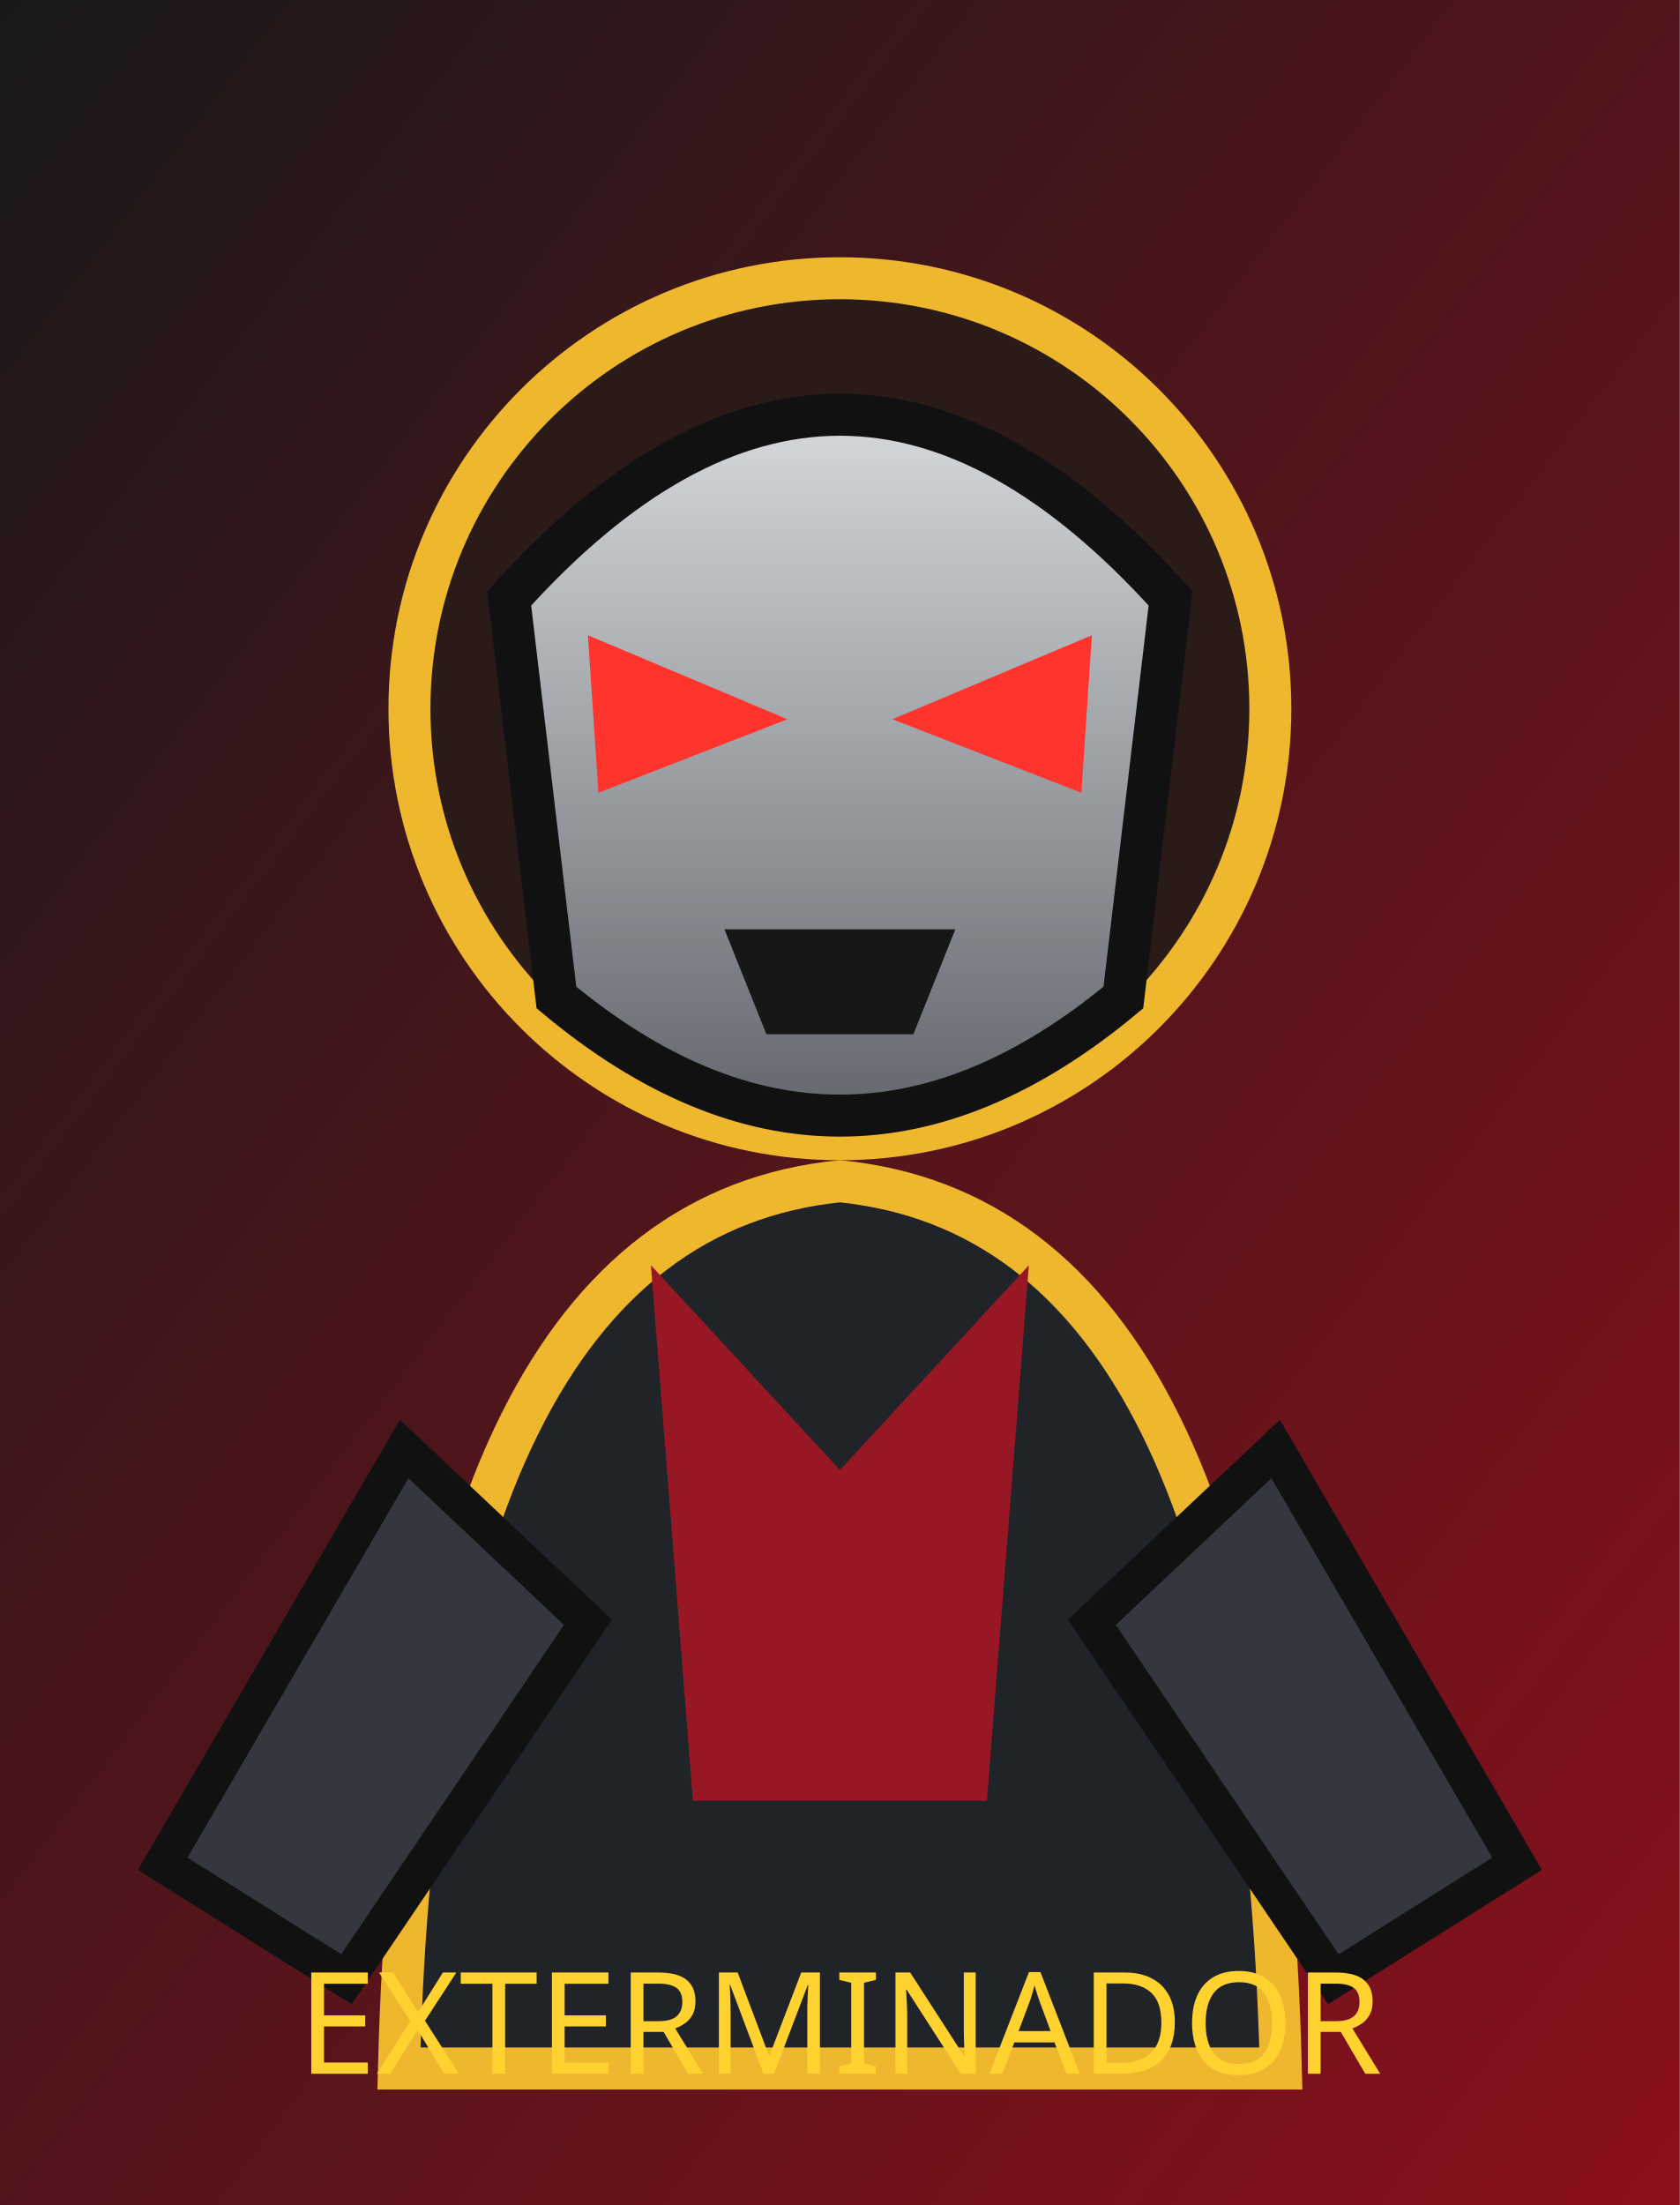
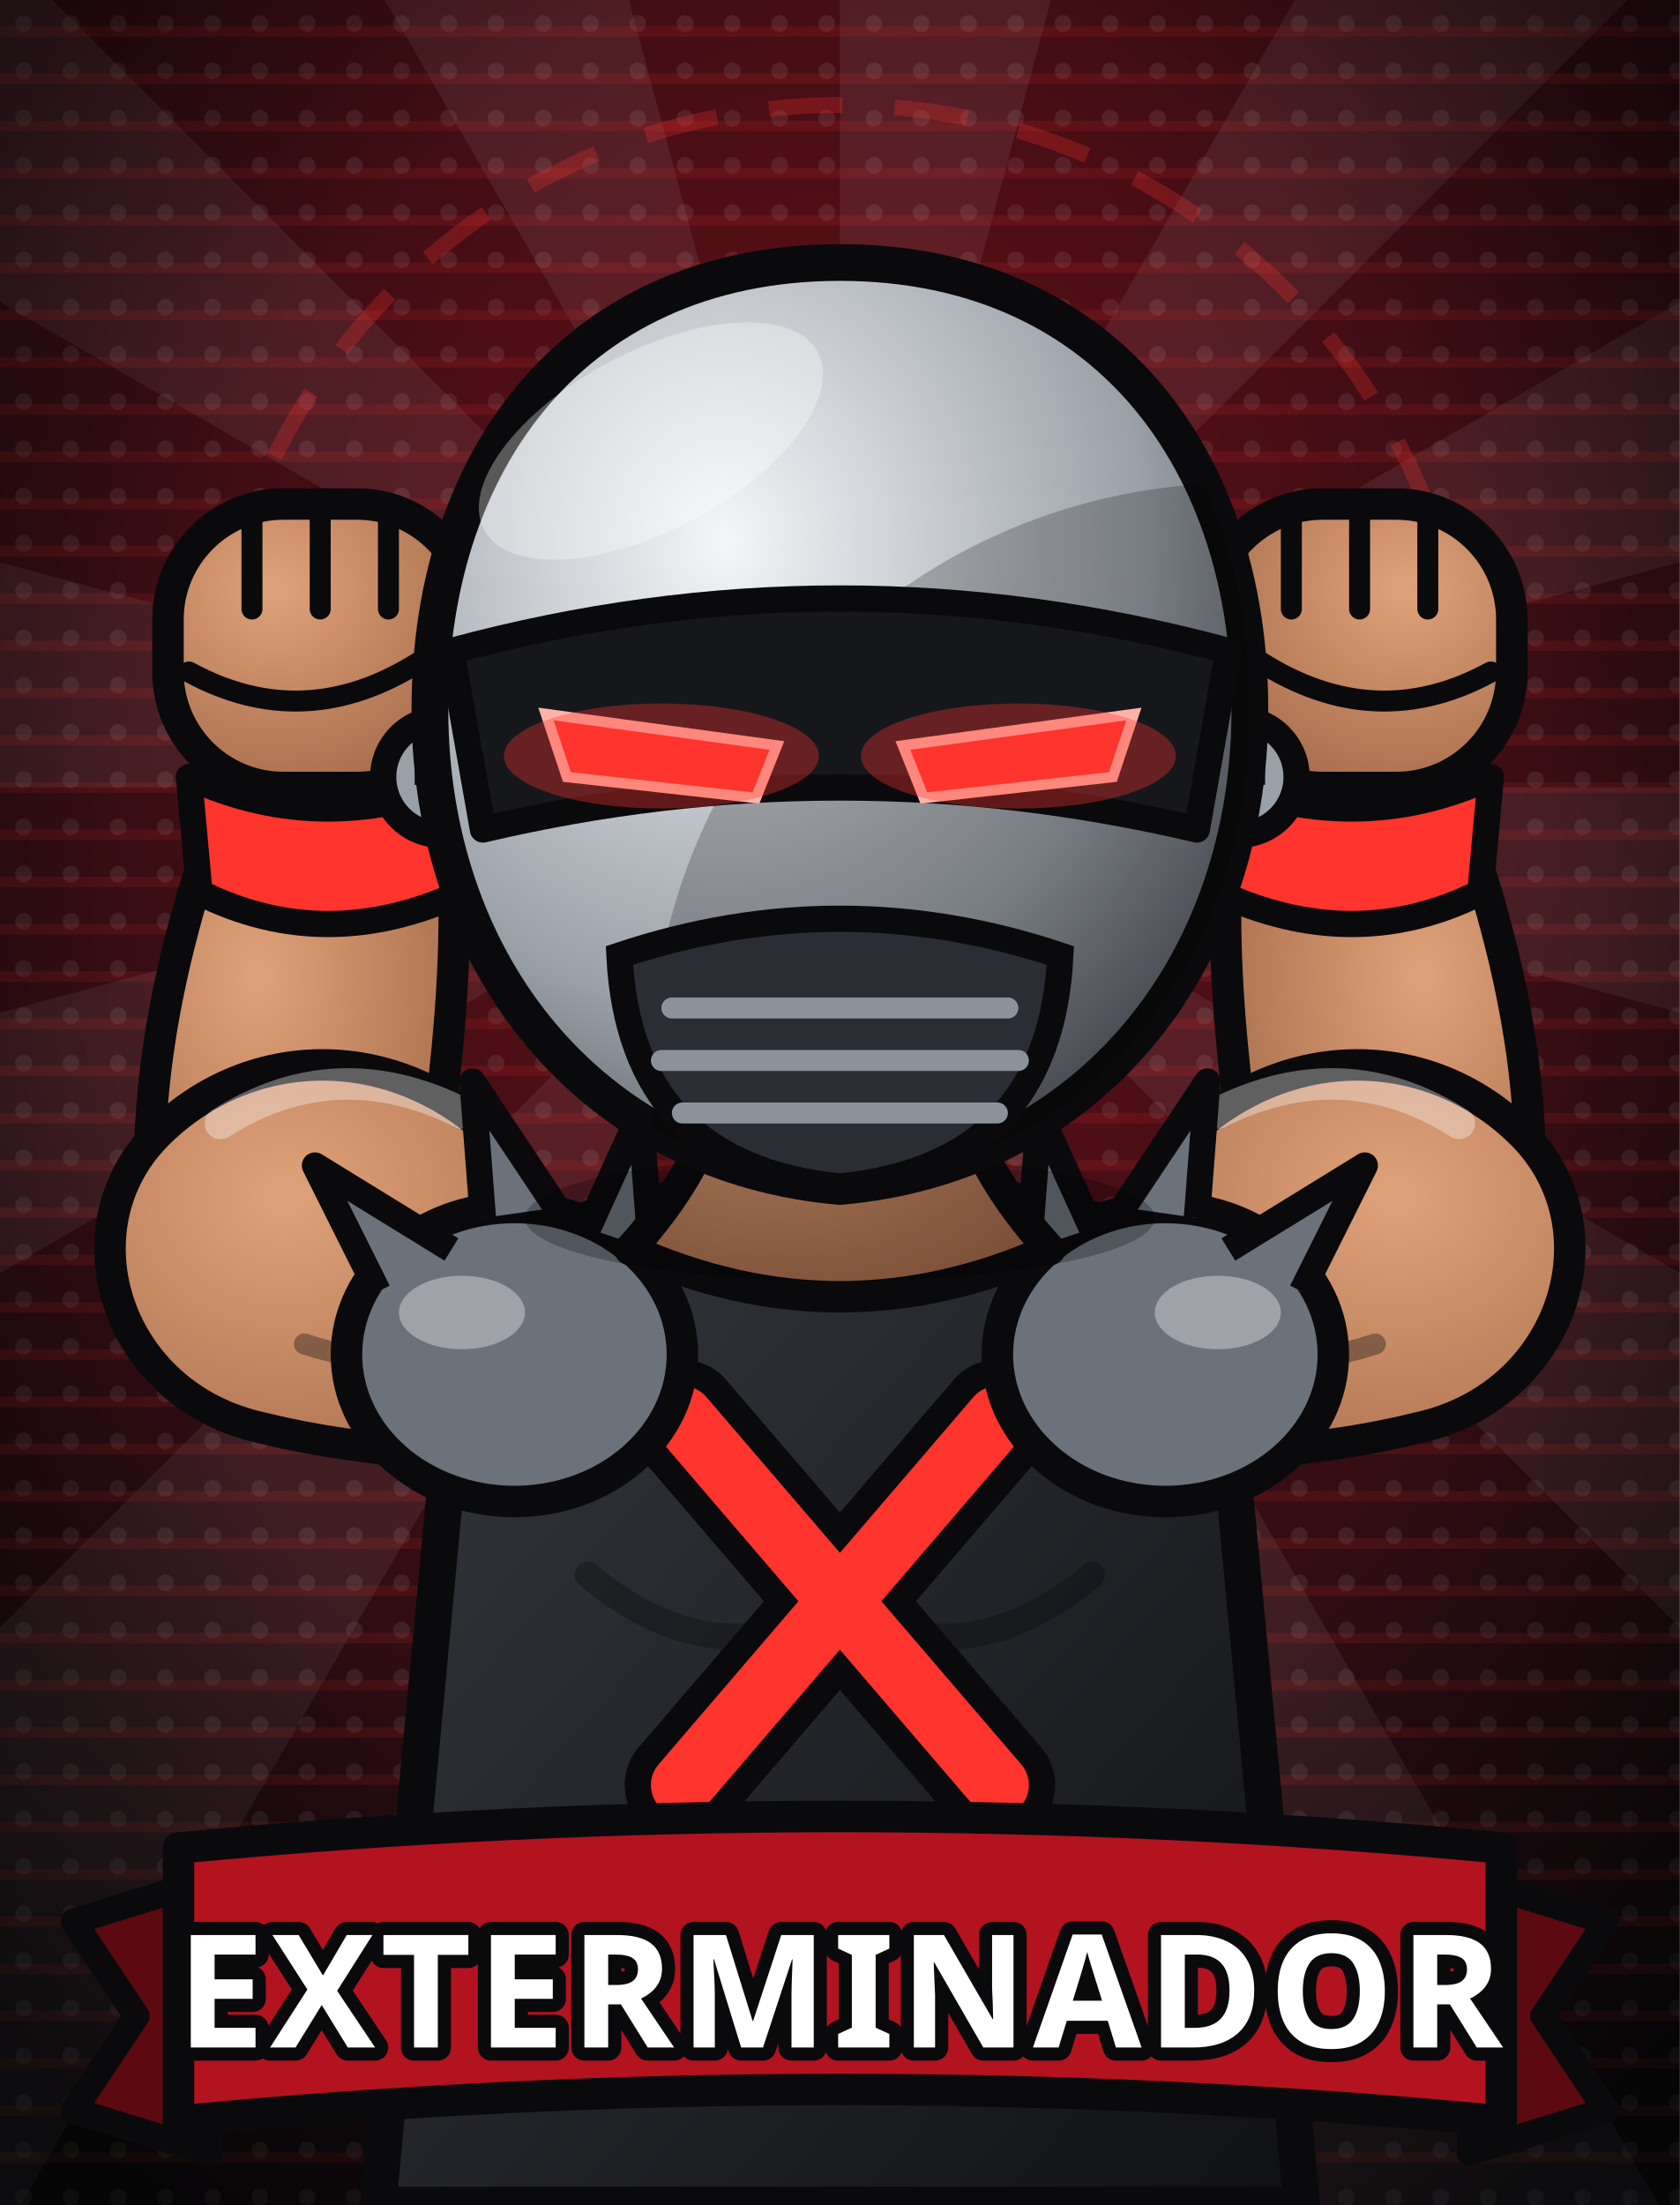
<svg xmlns="http://www.w3.org/2000/svg" viewBox="0 0 320 420" role="img" aria-labelledby="title">
  <defs>
-     <linearGradient id="bg" x1="0" y1="0" x2="1" y2="1">
-       <stop stop-color="#191919" />
-       <stop offset="1" stop-color="#8b101c" />
+     <radialGradient id="bg" cx=".5" cy=".32" r=".8">
+       <stop stop-color="#6b0f18" />
+       <stop offset="1" stop-color="#0b0b0e" />
+     </radialGradient>
+     <radialGradient id="vignette" cx=".5" cy=".42" r=".7">
+       <stop offset=".6" stop-color="#000" stop-opacity="0" />
+       <stop offset="1" stop-color="#000" stop-opacity=".55" />
+     </radialGradient>
+     <radialGradient id="mask" cx=".36" cy=".3" r=".85">
+       <stop stop-color="#f4f6f8" />
+       <stop offset=".6" stop-color="#9aa0a8" />
+       <stop offset="1" stop-color="#3d4148" />
+     </radialGradient>
+     <radialGradient id="skin" cx=".35" cy=".3" r=".9">
+       <stop stop-color="#e0a27a" />
+       <stop offset="1" stop-color="#9c6242" />
+     </radialGradient>
+     <linearGradient id="suit" x1="0" y1="0" x2="1" y2="1">
+       <stop stop-color="#34383e" />
+       <stop offset="1" stop-color="#101114" />
    </linearGradient>
-     <linearGradient id="mask" x1="0" y1="0" x2="0" y2="1">
-       <stop stop-color="#d6d8db" />
-       <stop offset="1" stop-color="#63676d" />
+     <linearGradient id="aura" x1="0" y1="1" x2="0" y2="0">
+       <stop stop-color="#ff4d00" />
+       <stop offset=".6" stop-color="#ffb000" />
+       <stop offset="1" stop-color="#fff1a0" />
    </linearGradient>
+     <linearGradient id="bone" x1="0" y1="1" x2="0" y2="0">
+       <stop stop-color="#cdbb94" />
+       <stop offset="1" stop-color="#fffaf0" />
+     </linearGradient>
+     <linearGradient id="feather" x1="1" y1="0" x2="0" y2="1">
+       <stop stop-color="#ffffff" />
+       <stop offset="1" stop-color="#9fb4cc" />
+     </linearGradient>
+     <linearGradient id="curtain" x1="0" y1="0" x2="1" y2="0">
+       <stop stop-color="#2a0636" />
+       <stop offset=".6" stop-color="#6d1a86" />
+       <stop offset="1" stop-color="#3a0a4a" />
+     </linearGradient>
+     <pattern id="dots" width="9" height="9" patternUnits="userSpaceOnUse">
+       <circle cx="4.5" cy="4.5" r="1.6" fill="#fff" />
+     </pattern>
+     <clipPath id="headClip">
+       <path d="M160 50C212 50 240 90 238 140C236 186 206 222 160 226C114 222 84 186 82 140C80 90 108 50 160 50Z" />
+     </clipPath>
  </defs>
  <rect width="320" height="420" fill="url(#bg)" />
-   <circle cx="160" cy="135" r="82" fill="#2a1a18" stroke="#efb72d" stroke-width="8" />
-   <path d="M97 114Q160 44 223 114L214 190Q160 235 106 190Z" fill="url(#mask)" stroke="#111" stroke-width="8" />
-   <path d="M112 121L150 137L114 151ZM208 121L170 137L206 151Z" fill="#ff342d" />
-   <path d="M138 177H182L174 197H146Z" fill="#171717" />
-   <path d="M76 394Q80 233 160 225Q240 233 244 394Z" fill="#202328" stroke="#efb72d" stroke-width="8" />
-   <path d="M77 276L31 355L66 377L112 309ZM243 276L289 355L254 377L208 309Z" fill="#34383e" stroke="#111" stroke-width="7" />
-   <path d="M124 241L160 280L196 241L188 343H132Z" fill="#981724" />
-   <text x="160" y="395" fill="#ffd230" font-family="Impact, sans-serif" font-size="27" text-anchor="middle">EXTERMINADOR</text>
+   <path d="M160 150L620 150L604 269ZM160 150L558 380L485 475ZM160 150L390 548L279 594ZM160 150L160 610L41 594ZM160 150L-70 548L-165 475ZM160 150L-238 380L-284 269ZM160 150L-300 150L-284 31ZM160 150L-238 -80L-165 -175ZM160 150L-70 -248L41 -294ZM160 150L160 -310L279 -294ZM160 150L390 -248L485 -175ZM160 150L558 -80L604 31Z" fill="#fff" opacity="0.07" />
+   <rect width="320" height="420" fill="url(#dots)" opacity=".08" />
+   <path d="M0 6H320M0 15H320M0 24H320M0 33H320M0 42H320M0 51H320M0 60H320M0 69H320M0 78H320M0 87H320M0 96H320M0 105H320M0 114H320M0 123H320M0 132H320M0 141H320M0 150H320M0 159H320M0 168H320M0 177H320M0 186H320M0 195H320M0 204H320M0 213H320M0 222H320M0 231H320M0 240H320M0 249H320M0 258H320M0 267H320M0 276H320M0 285H320M0 294H320M0 303H320M0 312H320M0 321H320M0 330H320M0 339H320M0 348H320M0 357H320M0 366H320M0 375H320M0 384H320M0 393H320M0 402H320M0 411H320" stroke="#ff342d" stroke-opacity=".12" stroke-width="2" />
+   <circle cx="160" cy="140" r="120" fill="none" stroke="#ff342d" stroke-opacity=".25" stroke-width="3" stroke-dasharray="14 10" />
+   <rect width="320" height="420" fill="url(#vignette)" />
+   <g>
+     <path d="M40 160C30 190 26 216 30 246L80 240C84 212 88 186 86 160Z" fill="url(#skin)" stroke="#0a0a0c" stroke-width="6" stroke-linejoin="round" />
+     <path d="M36 148Q62 160 90 148L88 170Q62 182 38 170Z" fill="#ff342d" stroke="#0a0a0c" stroke-width="5" stroke-linejoin="round" />
+     <rect x="32" y="96" width="58" height="54" rx="22" fill="url(#skin)" stroke="#0a0a0c" stroke-width="6" />
+     <path d="M48 99V116M61 97V116M74 99V116M36 128Q58 140 80 126" fill="none" stroke="#0a0a0c" stroke-width="4" stroke-linecap="round" />
+     <path d="M110 240C92 198 52 194 30 216C12 234 22 266 50 272C74 278 96 276 116 286Z" fill="url(#skin)" stroke="#0a0a0c" stroke-width="6" stroke-linejoin="round" />
+     <path d="M42 214Q64 200 88 212" fill="none" stroke="#fff" stroke-opacity=".35" stroke-width="6" stroke-linecap="round" />
+     <path d="M58 256Q76 262 96 256" fill="none" stroke="#0a0a0c" stroke-opacity=".35" stroke-width="4" stroke-linecap="round" />
+   </g>
+   <g transform="translate(320 0) scale(-1 1)">
+     <path d="M40 160C30 190 26 216 30 246L80 240C84 212 88 186 86 160Z" fill="url(#skin)" stroke="#0a0a0c" stroke-width="6" stroke-linejoin="round" />
+     <path d="M36 148Q62 160 90 148L88 170Q62 182 38 170Z" fill="#ff342d" stroke="#0a0a0c" stroke-width="5" stroke-linejoin="round" />
+     <rect x="32" y="96" width="58" height="54" rx="22" fill="url(#skin)" stroke="#0a0a0c" stroke-width="6" />
+     <path d="M48 99V116M61 97V116M74 99V116M36 128Q58 140 80 126" fill="none" stroke="#0a0a0c" stroke-width="4" stroke-linecap="round" />
+     <path d="M110 240C92 198 52 194 30 216C12 234 22 266 50 272C74 278 96 276 116 286Z" fill="url(#skin)" stroke="#0a0a0c" stroke-width="6" stroke-linejoin="round" />
+     <path d="M42 214Q64 200 88 212" fill="none" stroke="#fff" stroke-opacity=".35" stroke-width="6" stroke-linecap="round" />
+     <path d="M58 256Q76 262 96 256" fill="none" stroke="#0a0a0c" stroke-opacity=".35" stroke-width="4" stroke-linecap="round" />
+   </g>
+   <path d="M88 250C94 234 124 226 160 226C196 226 226 234 232 250L248 420H72Z" fill="url(#suit)" stroke="#0a0a0c" stroke-width="7" stroke-linejoin="round" />
+   <path d="M112 300Q136 320 160 306Q184 320 208 300" fill="none" stroke="#0a0a0c" stroke-opacity=".35" stroke-width="5" stroke-linecap="round" />
+   <path d="M130 270L190 340M190 270L130 340" stroke="#0a0a0c" stroke-width="22" stroke-linecap="round" />
+   <path d="M130 270L190 340M190 270L130 340" stroke="#ff342d" stroke-width="12" stroke-linecap="round" />
+   <g>
+     <ellipse cx="98" cy="258" rx="32" ry="28" fill="#6c727b" stroke="#0a0a0c" stroke-width="6" />
+     <path d="M72 246L60 222L86 238M92 232L90 206L106 230M112 234L122 212L124 238" fill="#6c727b" stroke="#0a0a0c" stroke-width="5" stroke-linejoin="round" />
+     <ellipse cx="88" cy="250" rx="12" ry="7" fill="#fff" opacity=".35" />
+   </g>
+   <g transform="translate(320 0) scale(-1 1)">
+     <ellipse cx="98" cy="258" rx="32" ry="28" fill="#6c727b" stroke="#0a0a0c" stroke-width="6" />
+     <path d="M72 246L60 222L86 238M92 232L90 206L106 230M112 234L122 212L124 238" fill="#6c727b" stroke="#0a0a0c" stroke-width="5" stroke-linejoin="round" />
+     <ellipse cx="88" cy="250" rx="12" ry="7" fill="#fff" opacity=".35" />
+   </g>
+   <g>
+     <circle cx="84" cy="148" r="11" fill="#9aa0a8" stroke="#0a0a0c" stroke-width="5" />
+     <path d="M79 148H89" stroke="#0a0a0c" stroke-width="3" />
+   </g>
+   <g transform="translate(320 0) scale(-1 1)">
+     <circle cx="84" cy="148" r="11" fill="#9aa0a8" stroke="#0a0a0c" stroke-width="5" />
+     <path d="M79 148H89" stroke="#0a0a0c" stroke-width="3" />
+   </g>
+   <path d="M120 238Q140 216 138 194H182Q180 216 200 238Q160 256 120 238Z" fill="url(#skin)" stroke="#0a0a0c" stroke-width="6" stroke-linejoin="round" />
+   <path d="M136 212Q160 224 184 212" fill="none" stroke="#0a0a0c" stroke-opacity=".3" stroke-width="5" />
+   <ellipse cx="160" cy="232" rx="60" ry="12" fill="#000" opacity=".25" />
+   <path d="M160 50C212 50 240 90 238 140C236 186 206 222 160 226C114 222 84 186 82 140C80 90 108 50 160 50Z" fill="url(#mask)" stroke="#0a0a0c" stroke-width="7" />
+   <g clip-path="url(#headClip)">
+     <circle cx="236" cy="204" r="112" fill="#000" opacity=".22" />
+     <ellipse cx="124" cy="84" rx="36" ry="17" transform="rotate(-28 124 84)" fill="#fff" opacity=".32" />
+   </g>
+   <path d="M118 182Q160 168 202 182Q200 222 160 226Q120 222 118 182Z" fill="#2a2d33" stroke="#0a0a0c" stroke-width="5" />
+   <path d="M128 192H192M126 202H194M130 212H190" stroke="#8b929c" stroke-width="4" stroke-linecap="round" />
+   <path d="M86 124Q160 104 234 124L228 158Q160 142 92 158Z" fill="#15171b" stroke="#0a0a0c" stroke-width="5" stroke-linejoin="round" />
+   <g>
+     <path d="M104 136L148 142L144 152L108 148Z" fill="#ff342d" stroke="#ffb3a8" stroke-width="2" />
+   </g>
+   <g transform="translate(320 0) scale(-1 1)">
+     <path d="M104 136L148 142L144 152L108 148Z" fill="#ff342d" stroke="#ffb3a8" stroke-width="2" />
+   </g>
+   <ellipse cx="126" cy="144" rx="30" ry="10" fill="#ff342d" opacity=".35" />
+   <ellipse cx="194" cy="144" rx="30" ry="10" fill="#ff342d" opacity=".35" />
+   <path d="M14 366L40 358V410L14 402L26 384Z" fill="#5c0910" stroke="#0a0a0c" stroke-width="5" stroke-linejoin="round" />
+   <path d="M306 366L280 358V410L306 402L294 384Z" fill="#5c0910" stroke="#0a0a0c" stroke-width="5" stroke-linejoin="round" />
+   <path d="M34 352Q160 340 286 352V404Q160 392 34 404Z" fill="#b3121f" stroke="#0a0a0c" stroke-width="6" stroke-linejoin="round" />
+   <text x="160" y="390" fill="#fff" stroke="#0a0a0c" stroke-width="5" paint-order="stroke" stroke-linejoin="round" font-family="Impact, Anton, 'Arial Black', sans-serif" font-weight="900" font-size="30" letter-spacing="1" text-anchor="middle" textLength="236" lengthAdjust="spacingAndGlyphs">EXTERMINADOR</text>
</svg>
